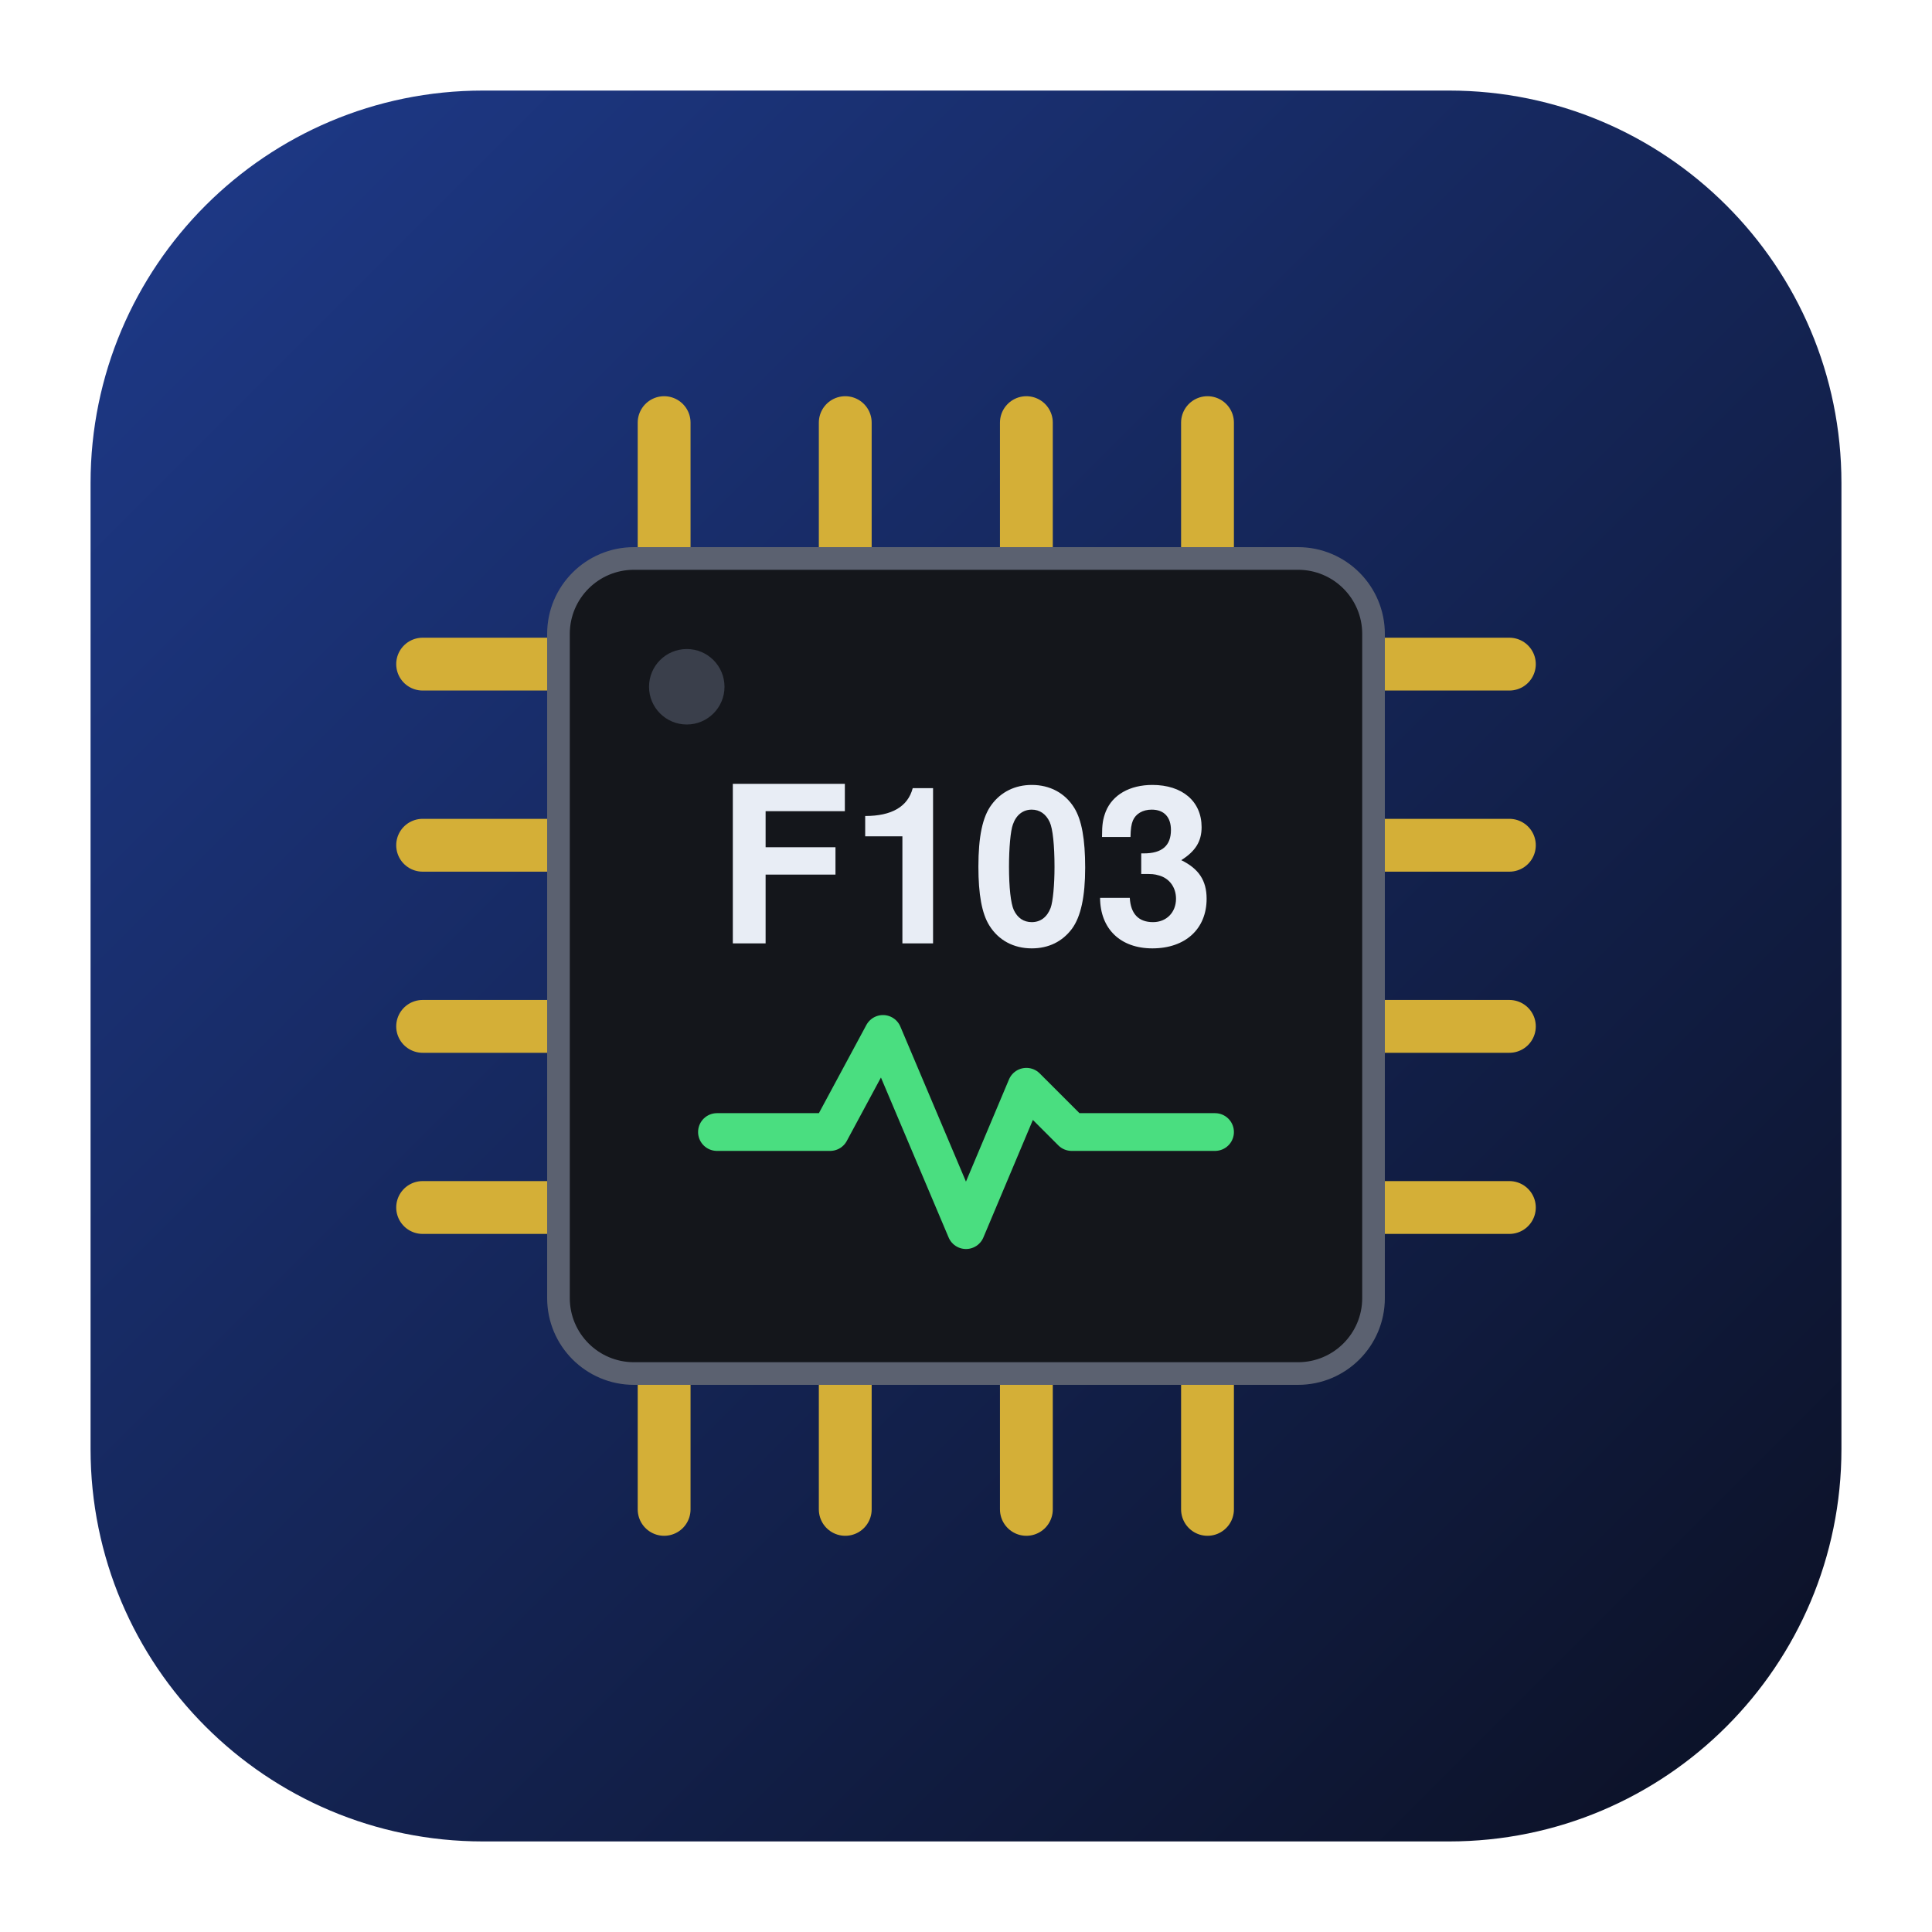
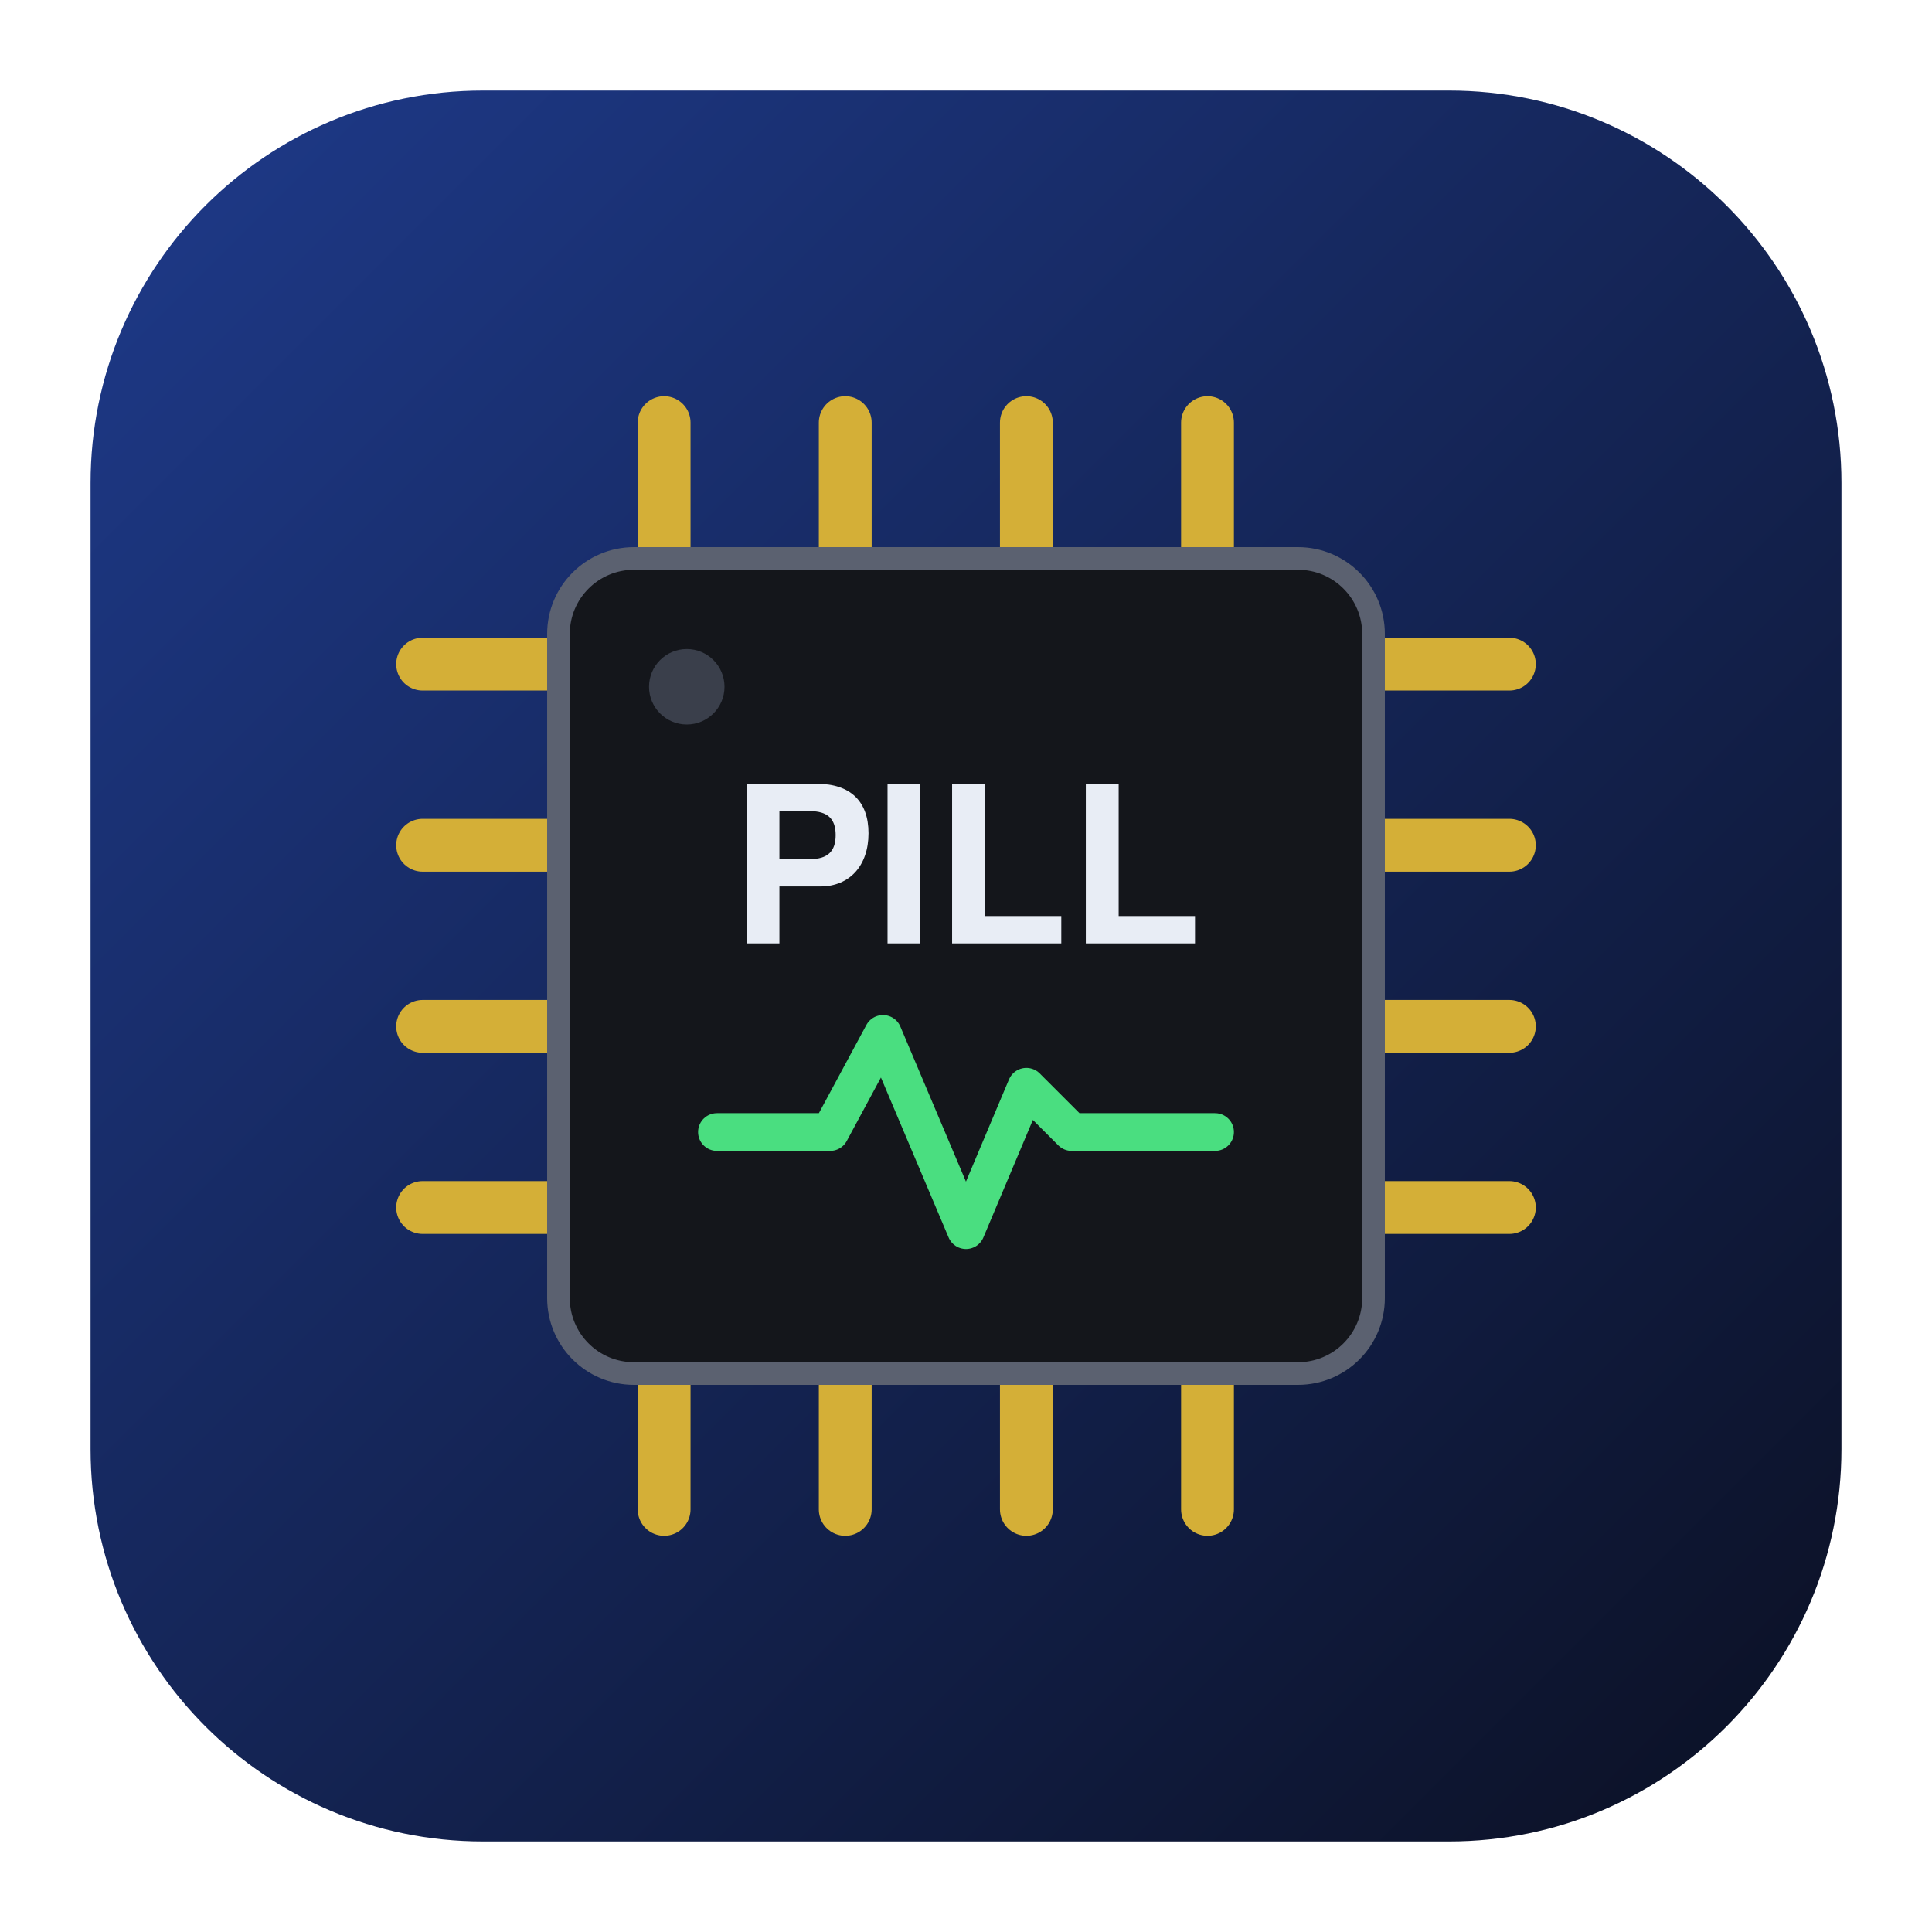
<svg xmlns="http://www.w3.org/2000/svg" width="512" height="512" viewBox="0 0 512 512">
  <defs>
    <linearGradient id="bg" x1="0" y1="0" x2="1" y2="1">
      <stop offset="0" stop-color="#1e3a8a" />
      <stop offset="1" stop-color="#0b1023" />
    </linearGradient>
  </defs>
  <rect x="24" y="24" width="464" height="464" rx="104" fill="url(#bg)" />
  <g stroke="#d4af37" stroke-width="14" stroke-linecap="round">
    <path d="M176 112v44M224 112v44M272 112v44M320 112v44" />
    <path d="M176 356v44M224 356v44M272 356v44M320 356v44" />
    <path d="M112 176h44M112 224h44M112 272h44M112 320h44" />
    <path d="M356 176h44M356 224h44M356 272h44M356 320h44" />
  </g>
  <rect x="148" y="148" width="216" height="216" rx="20" fill="#14161b" stroke="#5b6170" stroke-width="6" />
  <circle cx="182" cy="182" r="10" fill="#3a3f4b" />
-   <text x="256" y="250" font-family="Helvetica, Arial, sans-serif" font-size="58" font-weight="700" fill="#e8edf5" text-anchor="middle">F103</text>
+   <text x="256" y="250" font-family="Helvetica, Arial, sans-serif" font-size="58" font-weight="700" fill="#e8edf5" text-anchor="middle">PILL</text>
  <path d="M190 300h30l14-26 22 52 16-38 12 12h38" fill="none" stroke="#4ade80" stroke-width="10" stroke-linejoin="round" stroke-linecap="round" />
</svg>
